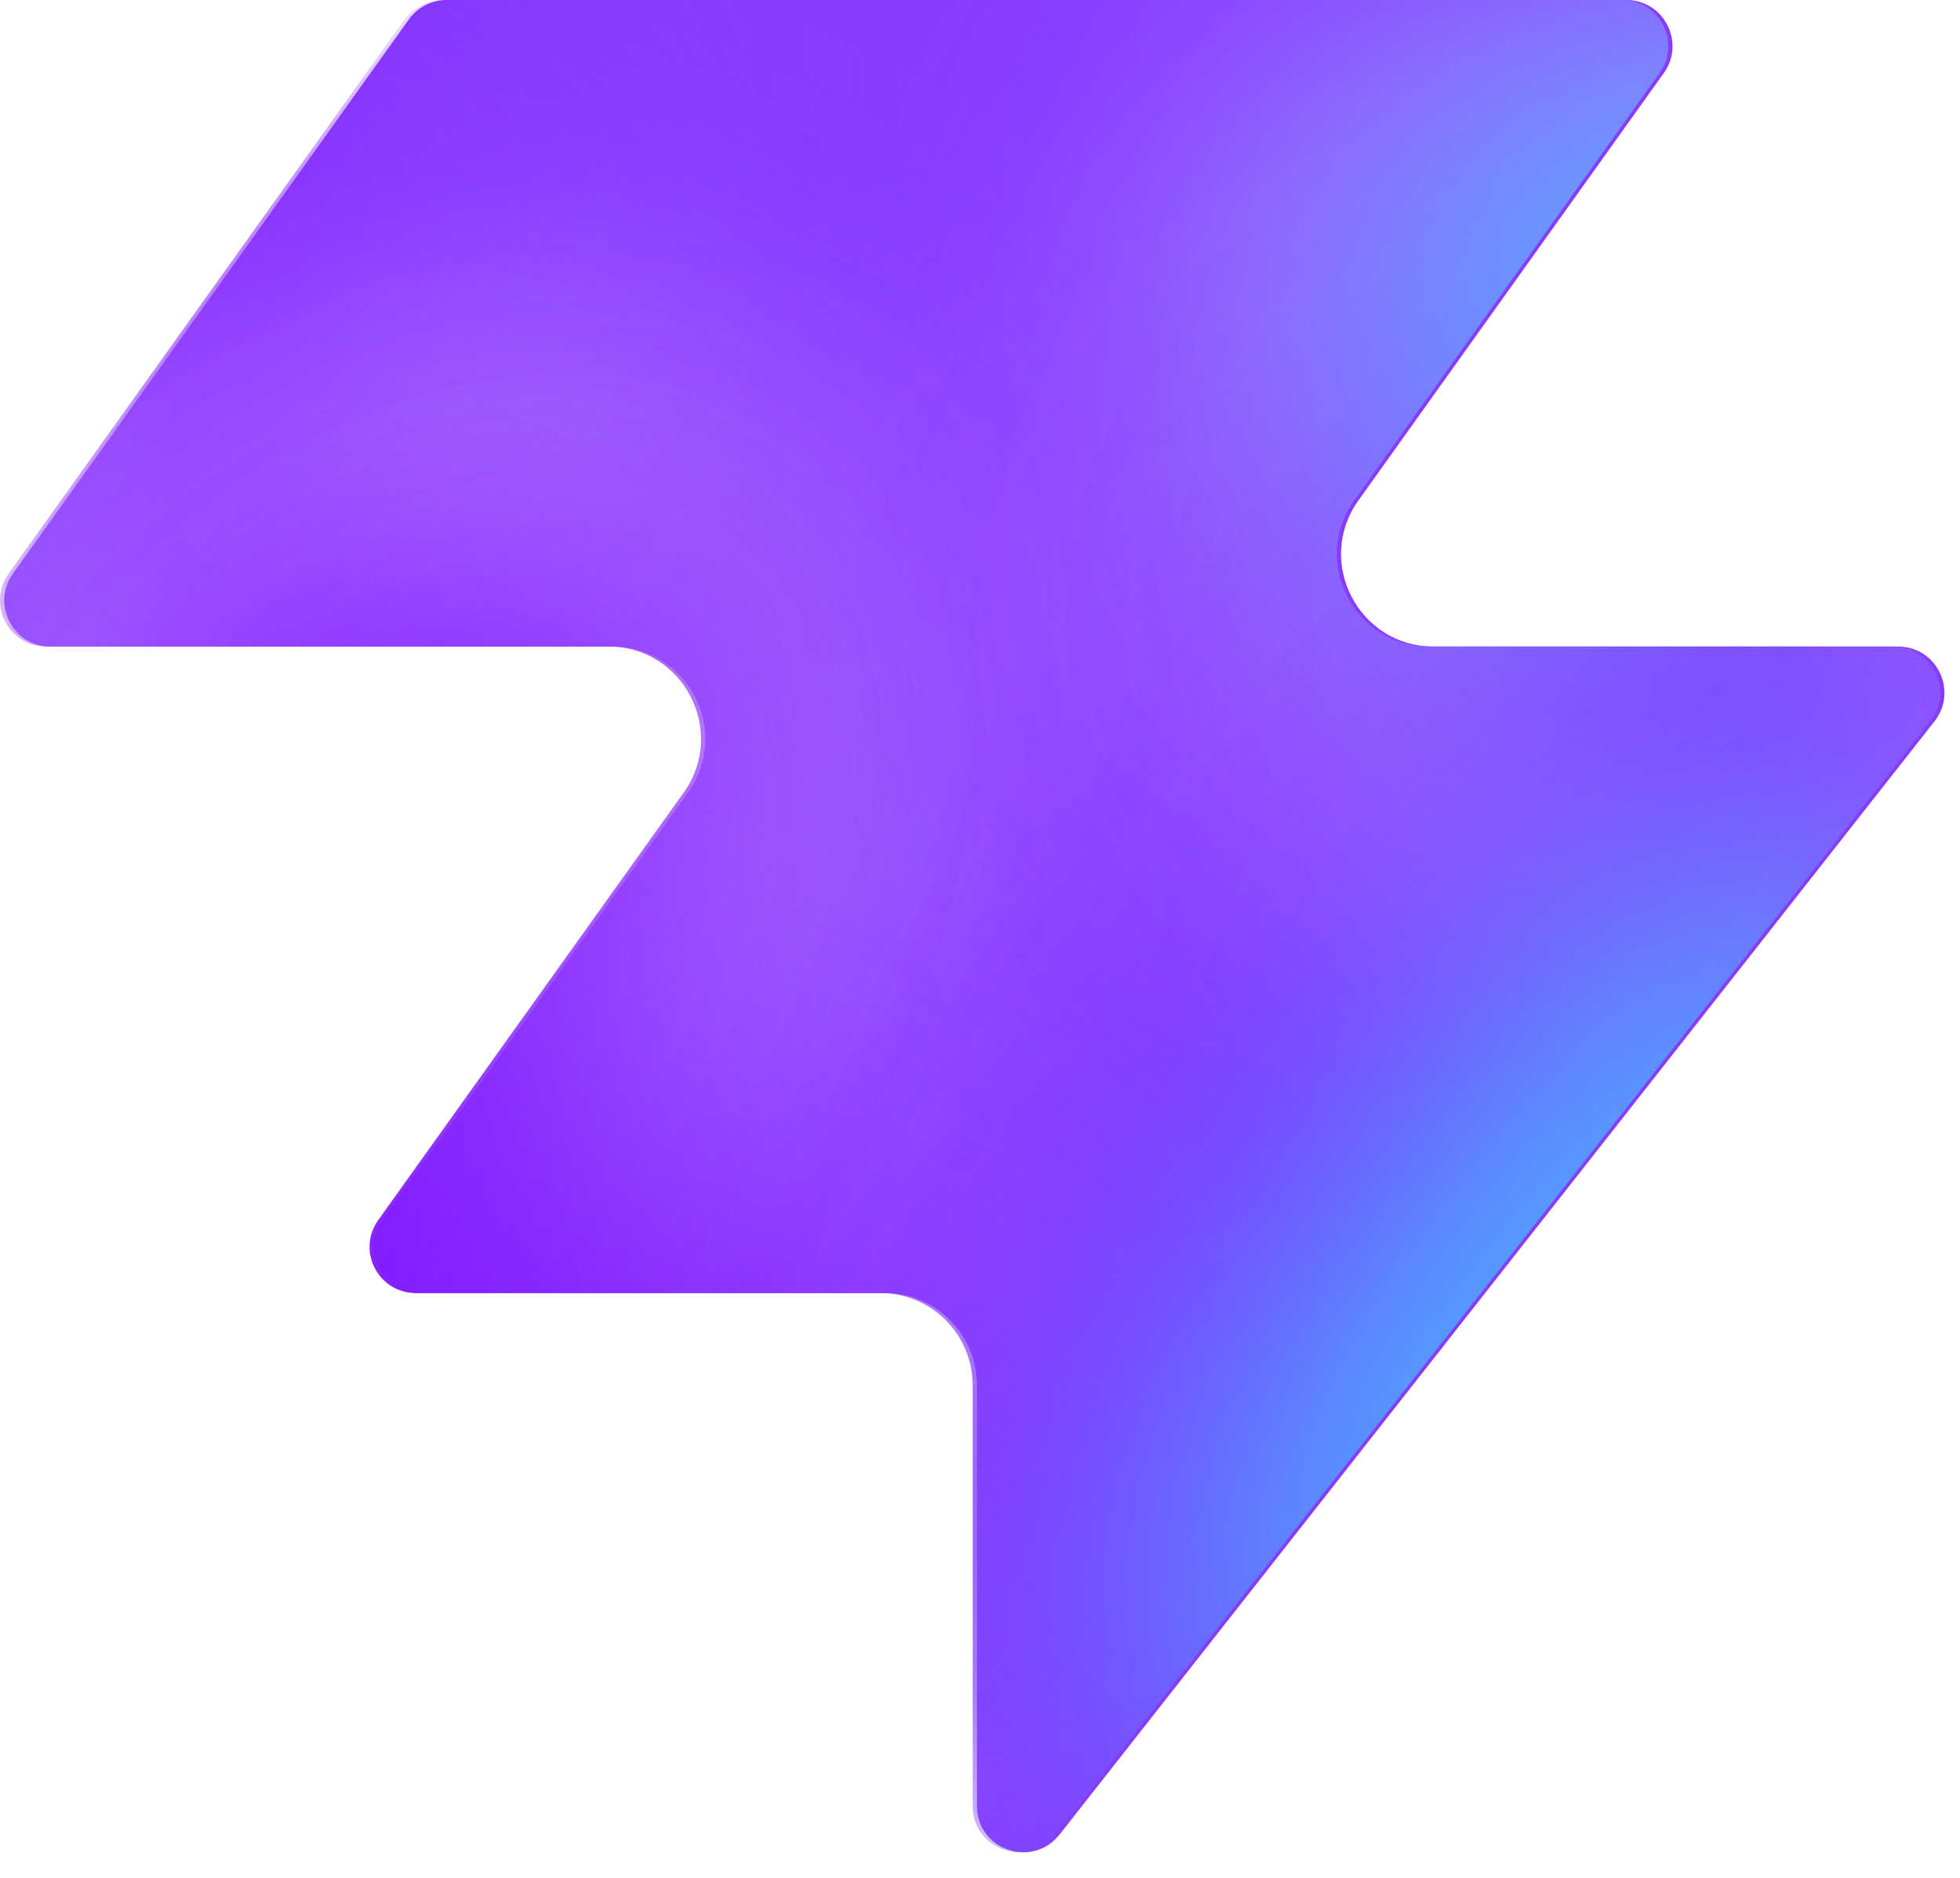
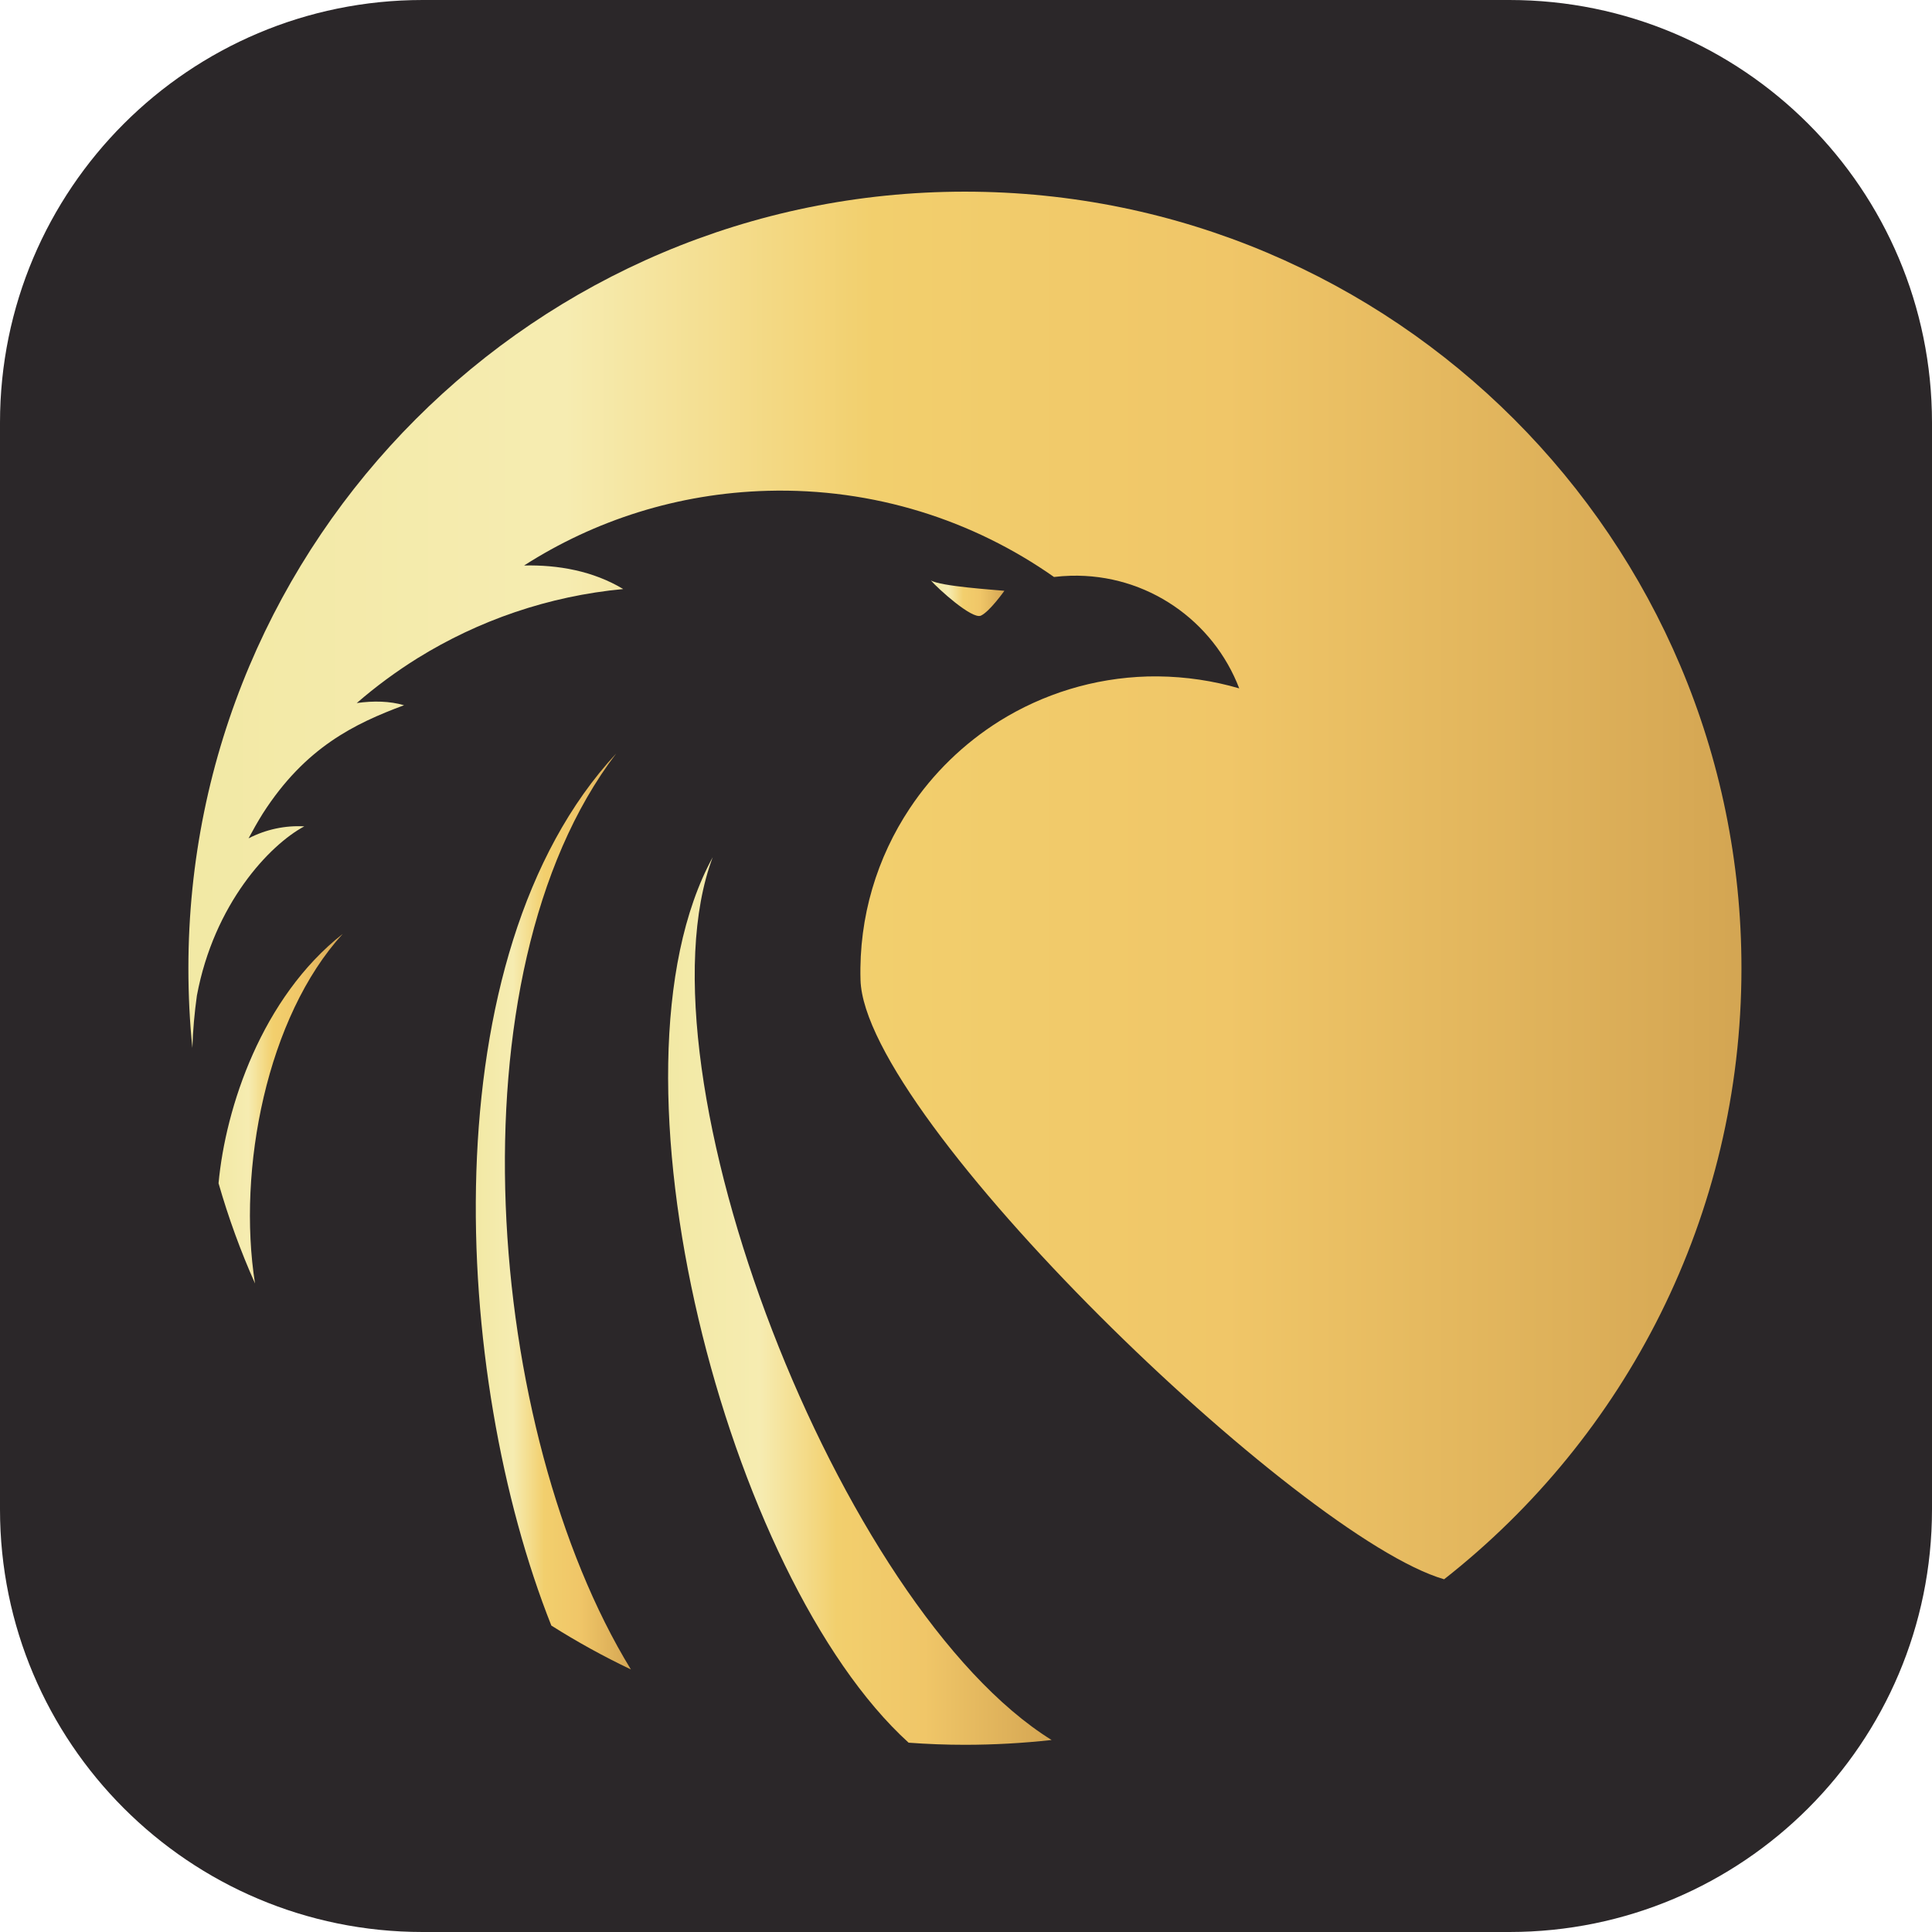
- <svg xmlns="http://www.w3.org/2000/svg" width="48" height="46" fill="none" viewBox="0 0 48 46">
-   <path fill="#863bff" d="M25.946 44.938c-.664.845-2.021.375-2.021-.698V33.937a2.26 2.26 0 0 0-2.262-2.262H10.287c-.92 0-1.456-1.04-.92-1.788l7.48-10.471c1.07-1.497 0-3.578-1.842-3.578H1.237c-.92 0-1.456-1.04-.92-1.788L10.013.474c.214-.297.556-.474.92-.474h28.894c.92 0 1.456 1.04.92 1.788l-7.48 10.471c-1.07 1.498 0 3.579 1.842 3.579h11.377c.943 0 1.473 1.088.89 1.83L25.947 44.94z" style="fill:#863bff;fill:color(display-p3 .525 .23 1);fill-opacity:1" />
-   <mask id="a" width="48" height="46" x="0" y="0" maskUnits="userSpaceOnUse" style="mask-type:alpha">
-     <path fill="#000" d="M25.842 44.938c-.664.844-2.021.375-2.021-.698V33.937a2.26 2.26 0 0 0-2.262-2.262H10.183c-.92 0-1.456-1.04-.92-1.788l7.48-10.471c1.07-1.498 0-3.579-1.842-3.579H1.133c-.92 0-1.456-1.04-.92-1.787L9.91.473c.214-.297.556-.474.92-.474h28.894c.92 0 1.456 1.04.92 1.788l-7.48 10.471c-1.07 1.498 0 3.578 1.842 3.578h11.377c.943 0 1.473 1.088.89 1.832L25.843 44.94z" style="fill:#000;fill-opacity:1" />
-   </mask>
-   <g mask="url(#a)">
-     <g filter="url(#b)">
-       <ellipse cx="5.508" cy="14.704" fill="#ede6ff" rx="5.508" ry="14.704" style="fill:#ede6ff;fill:color(display-p3 .927 .903 1);fill-opacity:1" transform="matrix(.00324 1 1 -.00324 -4.47 31.516)" />
-     </g>
-     <g filter="url(#c)">
-       <ellipse cx="10.399" cy="29.851" fill="#ede6ff" rx="10.399" ry="29.851" style="fill:#ede6ff;fill:color(display-p3 .927 .903 1);fill-opacity:1" transform="matrix(.00324 1 1 -.00324 -39.328 7.883)" />
-     </g>
-     <g filter="url(#d)">
-       <ellipse cx="5.508" cy="30.487" fill="#7e14ff" rx="5.508" ry="30.487" style="fill:#7e14ff;fill:color(display-p3 .492 .077 1);fill-opacity:1" transform="rotate(89.814 -25.913 -14.639)scale(1 -1)" />
-     </g>
-     <g filter="url(#e)">
-       <ellipse cx="5.508" cy="30.599" fill="#7e14ff" rx="5.508" ry="30.599" style="fill:#7e14ff;fill:color(display-p3 .492 .077 1);fill-opacity:1" transform="rotate(89.814 -32.644 -3.334)scale(1 -1)" />
-     </g>
-     <g filter="url(#f)">
-       <ellipse cx="5.508" cy="30.599" fill="#7e14ff" rx="5.508" ry="30.599" style="fill:#7e14ff;fill:color(display-p3 .492 .077 1);fill-opacity:1" transform="matrix(.00324 1 1 -.00324 -34.34 30.47)" />
-     </g>
-     <g filter="url(#g)">
-       <ellipse cx="14.072" cy="22.078" fill="#ede6ff" rx="14.072" ry="22.078" style="fill:#ede6ff;fill:color(display-p3 .927 .903 1);fill-opacity:1" transform="rotate(93.35 24.506 48.493)scale(-1 1)" />
-     </g>
-     <g filter="url(#h)">
-       <ellipse cx="3.47" cy="21.501" fill="#7e14ff" rx="3.47" ry="21.501" style="fill:#7e14ff;fill:color(display-p3 .492 .077 1);fill-opacity:1" transform="rotate(89.009 28.708 47.59)scale(-1 1)" />
-     </g>
-     <g filter="url(#i)">
-       <ellipse cx="3.47" cy="21.501" fill="#7e14ff" rx="3.47" ry="21.501" style="fill:#7e14ff;fill:color(display-p3 .492 .077 1);fill-opacity:1" transform="rotate(89.009 28.708 47.59)scale(-1 1)" />
-     </g>
-     <g filter="url(#j)">
-       <ellipse cx=".387" cy="8.972" fill="#7e14ff" rx="4.407" ry="29.108" style="fill:#7e14ff;fill:color(display-p3 .492 .077 1);fill-opacity:1" transform="rotate(39.51 .387 8.972)" />
-     </g>
-     <g filter="url(#k)">
-       <ellipse cx="47.523" cy="-6.092" fill="#7e14ff" rx="4.407" ry="29.108" style="fill:#7e14ff;fill:color(display-p3 .492 .077 1);fill-opacity:1" transform="rotate(37.892 47.523 -6.092)" />
-     </g>
-     <g filter="url(#l)">
-       <ellipse cx="41.412" cy="6.333" fill="#47bfff" rx="5.971" ry="9.665" style="fill:#47bfff;fill:color(display-p3 .28 .748 1);fill-opacity:1" transform="rotate(37.892 41.412 6.333)" />
-     </g>
-     <g filter="url(#m)">
-       <ellipse cx="-1.879" cy="38.332" fill="#7e14ff" rx="4.407" ry="29.108" style="fill:#7e14ff;fill:color(display-p3 .492 .077 1);fill-opacity:1" transform="rotate(37.892 -1.88 38.332)" />
-     </g>
-     <g filter="url(#n)">
-       <ellipse cx="-1.879" cy="38.332" fill="#7e14ff" rx="4.407" ry="29.108" style="fill:#7e14ff;fill:color(display-p3 .492 .077 1);fill-opacity:1" transform="rotate(37.892 -1.88 38.332)" />
-     </g>
-     <g filter="url(#o)">
-       <ellipse cx="35.651" cy="29.907" fill="#7e14ff" rx="4.407" ry="29.108" style="fill:#7e14ff;fill:color(display-p3 .492 .077 1);fill-opacity:1" transform="rotate(37.892 35.651 29.907)" />
-     </g>
-     <g filter="url(#p)">
-       <ellipse cx="38.418" cy="32.4" fill="#47bfff" rx="5.971" ry="15.297" style="fill:#47bfff;fill:color(display-p3 .28 .748 1);fill-opacity:1" transform="rotate(37.892 38.418 32.4)" />
-     </g>
+ <svg xmlns="http://www.w3.org/2000/svg" viewBox="0 0 64 64">
+   <defs>
+     <linearGradient id="g" x1="0" y1="0" x2="1" y2="0">
+       <stop offset="0" stop-color="#F2E9A5" />
+       <stop offset="0.24" stop-color="#F6ECB1" />
+       <stop offset="0.44" stop-color="#F2CF6D" />
+       <stop offset="0.67" stop-color="#F0C668" />
+       <stop offset="0.95" stop-color="#D9AB56" />
+       <stop offset="1" stop-color="#D4A653" />
+     </linearGradient>
+   </defs>
+   <rect width="64" height="64" rx="14" fill="#2B2729" />
+   <g fill="url(#g)" transform="translate(6 6) scale(0.2407) translate(-334 -543)">
+     <path d="M 335 651.32 C 335 655.03 335.18 658.69 335.55 662.29 C 335.62 659.86 335.84 657.45 336.17 655.09 C 338.53 642.47 346.15 634.37 350.95 631.8 C 348.35 631.66 345.73 632.19 343.28 633.45 C 343.9 632.29 344.55 631.14 345.25 630.02 C 351.09 620.92 357.88 617.66 364.68 615.13 C 362.73 614.56 360.49 614.5 358.17 614.83 C 360.8 612.55 363.61 610.48 366.58 608.63 C 374.92 603.47 384.52 600.11 394.84 599.14 C 390.7 596.64 385.84 595.79 381.2 595.9 C 390.89 589.69 402.34 585.96 414.69 585.62 C 429.34 585.22 443 589.66 454.13 597.48 C 454.88 597.39 455.65 597.33 456.43 597.31 C 466.95 597.03 476.07 603.52 479.62 612.81 C 476.06 611.77 472.3 611.2 468.42 611.16 C 467.95 611.16 467.49 611.16 467.03 611.17 C 459.54 611.38 452.57 613.61 446.64 617.3 C 441.71 620.39 437.49 624.49 434.28 629.32 C 429.79 636.07 427.26 644.21 427.5 652.92 C 428.01 671.98 487.95 729.67 507.82 735.42 C 532.73 715.86 548.74 685.46 548.74 651.32 C 548.74 592.3 500.89 544.45 441.86 544.45 C 382.84 544.45 335 592.3 335 651.32" />
+     <path d="M 339.15 680.92 C 340.51 685.66 342.19 690.27 344.17 694.71 C 341.69 679 345.81 658.01 356.24 646.6 C 345.09 655.37 340.11 670.5 339.15 680.92" />
+     <path d="M 384.95 741.79 C 388.46 744.01 392.12 746.03 395.9 747.83 C 375.87 715.13 370.66 652.15 393.88 621.77 C 368.11 649.57 371.3 707.45 384.95 741.79" />
+     <path d="M 434.12 757.91 C 436.68 758.1 439.27 758.2 441.86 758.2 C 445.9 758.2 449.89 757.97 453.8 757.54 C 424.65 739.44 395.97 665.82 407.16 636.05 C 391 665.66 409.1 735.18 434.12 757.91" />
+     <path d="M 437.18 597.95 C 438.09 599.02 442.86 603.36 444.07 602.8 C 445.28 602.24 447.3 599.38 447.3 599.38 C 445.9 599.24 438.53 598.77 437.18 597.95 Z M 437.18 597.95" />
  </g>
-   <defs>
-     <filter id="b" width="60.045" height="41.654" x="-19.77" y="16.149" color-interpolation-filters="sRGB" filterUnits="userSpaceOnUse">
-       <feFlood flood-opacity="0" result="BackgroundImageFix" />
-       <feBlend in="SourceGraphic" in2="BackgroundImageFix" result="shape" />
-       <feGaussianBlur result="effect1_foregroundBlur_2002_17158" stdDeviation="7.659" />
-     </filter>
-     <filter id="c" width="90.34" height="51.437" x="-54.613" y="-7.533" color-interpolation-filters="sRGB" filterUnits="userSpaceOnUse">
-       <feFlood flood-opacity="0" result="BackgroundImageFix" />
-       <feBlend in="SourceGraphic" in2="BackgroundImageFix" result="shape" />
-       <feGaussianBlur result="effect1_foregroundBlur_2002_17158" stdDeviation="7.659" />
-     </filter>
-     <filter id="d" width="79.355" height="29.4" x="-49.64" y="2.03" color-interpolation-filters="sRGB" filterUnits="userSpaceOnUse">
-       <feFlood flood-opacity="0" result="BackgroundImageFix" />
-       <feBlend in="SourceGraphic" in2="BackgroundImageFix" result="shape" />
-       <feGaussianBlur result="effect1_foregroundBlur_2002_17158" stdDeviation="4.596" />
-     </filter>
-     <filter id="e" width="79.579" height="29.4" x="-45.045" y="20.029" color-interpolation-filters="sRGB" filterUnits="userSpaceOnUse">
-       <feFlood flood-opacity="0" result="BackgroundImageFix" />
-       <feBlend in="SourceGraphic" in2="BackgroundImageFix" result="shape" />
-       <feGaussianBlur result="effect1_foregroundBlur_2002_17158" stdDeviation="4.596" />
-     </filter>
-     <filter id="f" width="79.579" height="29.4" x="-43.513" y="21.178" color-interpolation-filters="sRGB" filterUnits="userSpaceOnUse">
-       <feFlood flood-opacity="0" result="BackgroundImageFix" />
-       <feBlend in="SourceGraphic" in2="BackgroundImageFix" result="shape" />
-       <feGaussianBlur result="effect1_foregroundBlur_2002_17158" stdDeviation="4.596" />
-     </filter>
-     <filter id="g" width="74.749" height="58.852" x="15.756" y="-17.901" color-interpolation-filters="sRGB" filterUnits="userSpaceOnUse">
-       <feFlood flood-opacity="0" result="BackgroundImageFix" />
-       <feBlend in="SourceGraphic" in2="BackgroundImageFix" result="shape" />
-       <feGaussianBlur result="effect1_foregroundBlur_2002_17158" stdDeviation="7.659" />
-     </filter>
-     <filter id="h" width="61.377" height="25.362" x="23.548" y="2.284" color-interpolation-filters="sRGB" filterUnits="userSpaceOnUse">
-       <feFlood flood-opacity="0" result="BackgroundImageFix" />
-       <feBlend in="SourceGraphic" in2="BackgroundImageFix" result="shape" />
-       <feGaussianBlur result="effect1_foregroundBlur_2002_17158" stdDeviation="4.596" />
-     </filter>
-     <filter id="i" width="61.377" height="25.362" x="23.548" y="2.284" color-interpolation-filters="sRGB" filterUnits="userSpaceOnUse">
-       <feFlood flood-opacity="0" result="BackgroundImageFix" />
-       <feBlend in="SourceGraphic" in2="BackgroundImageFix" result="shape" />
-       <feGaussianBlur result="effect1_foregroundBlur_2002_17158" stdDeviation="4.596" />
-     </filter>
-     <filter id="j" width="56.045" height="63.649" x="-27.636" y="-22.853" color-interpolation-filters="sRGB" filterUnits="userSpaceOnUse">
-       <feFlood flood-opacity="0" result="BackgroundImageFix" />
-       <feBlend in="SourceGraphic" in2="BackgroundImageFix" result="shape" />
-       <feGaussianBlur result="effect1_foregroundBlur_2002_17158" stdDeviation="4.596" />
-     </filter>
-     <filter id="k" width="54.814" height="64.646" x="20.116" y="-38.415" color-interpolation-filters="sRGB" filterUnits="userSpaceOnUse">
-       <feFlood flood-opacity="0" result="BackgroundImageFix" />
-       <feBlend in="SourceGraphic" in2="BackgroundImageFix" result="shape" />
-       <feGaussianBlur result="effect1_foregroundBlur_2002_17158" stdDeviation="4.596" />
-     </filter>
-     <filter id="l" width="33.541" height="35.313" x="24.641" y="-11.323" color-interpolation-filters="sRGB" filterUnits="userSpaceOnUse">
-       <feFlood flood-opacity="0" result="BackgroundImageFix" />
-       <feBlend in="SourceGraphic" in2="BackgroundImageFix" result="shape" />
-       <feGaussianBlur result="effect1_foregroundBlur_2002_17158" stdDeviation="4.596" />
-     </filter>
-     <filter id="m" width="54.814" height="64.646" x="-29.286" y="6.009" color-interpolation-filters="sRGB" filterUnits="userSpaceOnUse">
-       <feFlood flood-opacity="0" result="BackgroundImageFix" />
-       <feBlend in="SourceGraphic" in2="BackgroundImageFix" result="shape" />
-       <feGaussianBlur result="effect1_foregroundBlur_2002_17158" stdDeviation="4.596" />
-     </filter>
-     <filter id="n" width="54.814" height="64.646" x="-29.286" y="6.009" color-interpolation-filters="sRGB" filterUnits="userSpaceOnUse">
-       <feFlood flood-opacity="0" result="BackgroundImageFix" />
-       <feBlend in="SourceGraphic" in2="BackgroundImageFix" result="shape" />
-       <feGaussianBlur result="effect1_foregroundBlur_2002_17158" stdDeviation="4.596" />
-     </filter>
-     <filter id="o" width="54.814" height="64.646" x="8.244" y="-2.416" color-interpolation-filters="sRGB" filterUnits="userSpaceOnUse">
-       <feFlood flood-opacity="0" result="BackgroundImageFix" />
-       <feBlend in="SourceGraphic" in2="BackgroundImageFix" result="shape" />
-       <feGaussianBlur result="effect1_foregroundBlur_2002_17158" stdDeviation="4.596" />
-     </filter>
-     <filter id="p" width="39.409" height="43.623" x="18.713" y="10.588" color-interpolation-filters="sRGB" filterUnits="userSpaceOnUse">
-       <feFlood flood-opacity="0" result="BackgroundImageFix" />
-       <feBlend in="SourceGraphic" in2="BackgroundImageFix" result="shape" />
-       <feGaussianBlur result="effect1_foregroundBlur_2002_17158" stdDeviation="4.596" />
-     </filter>
-   </defs>
</svg>
